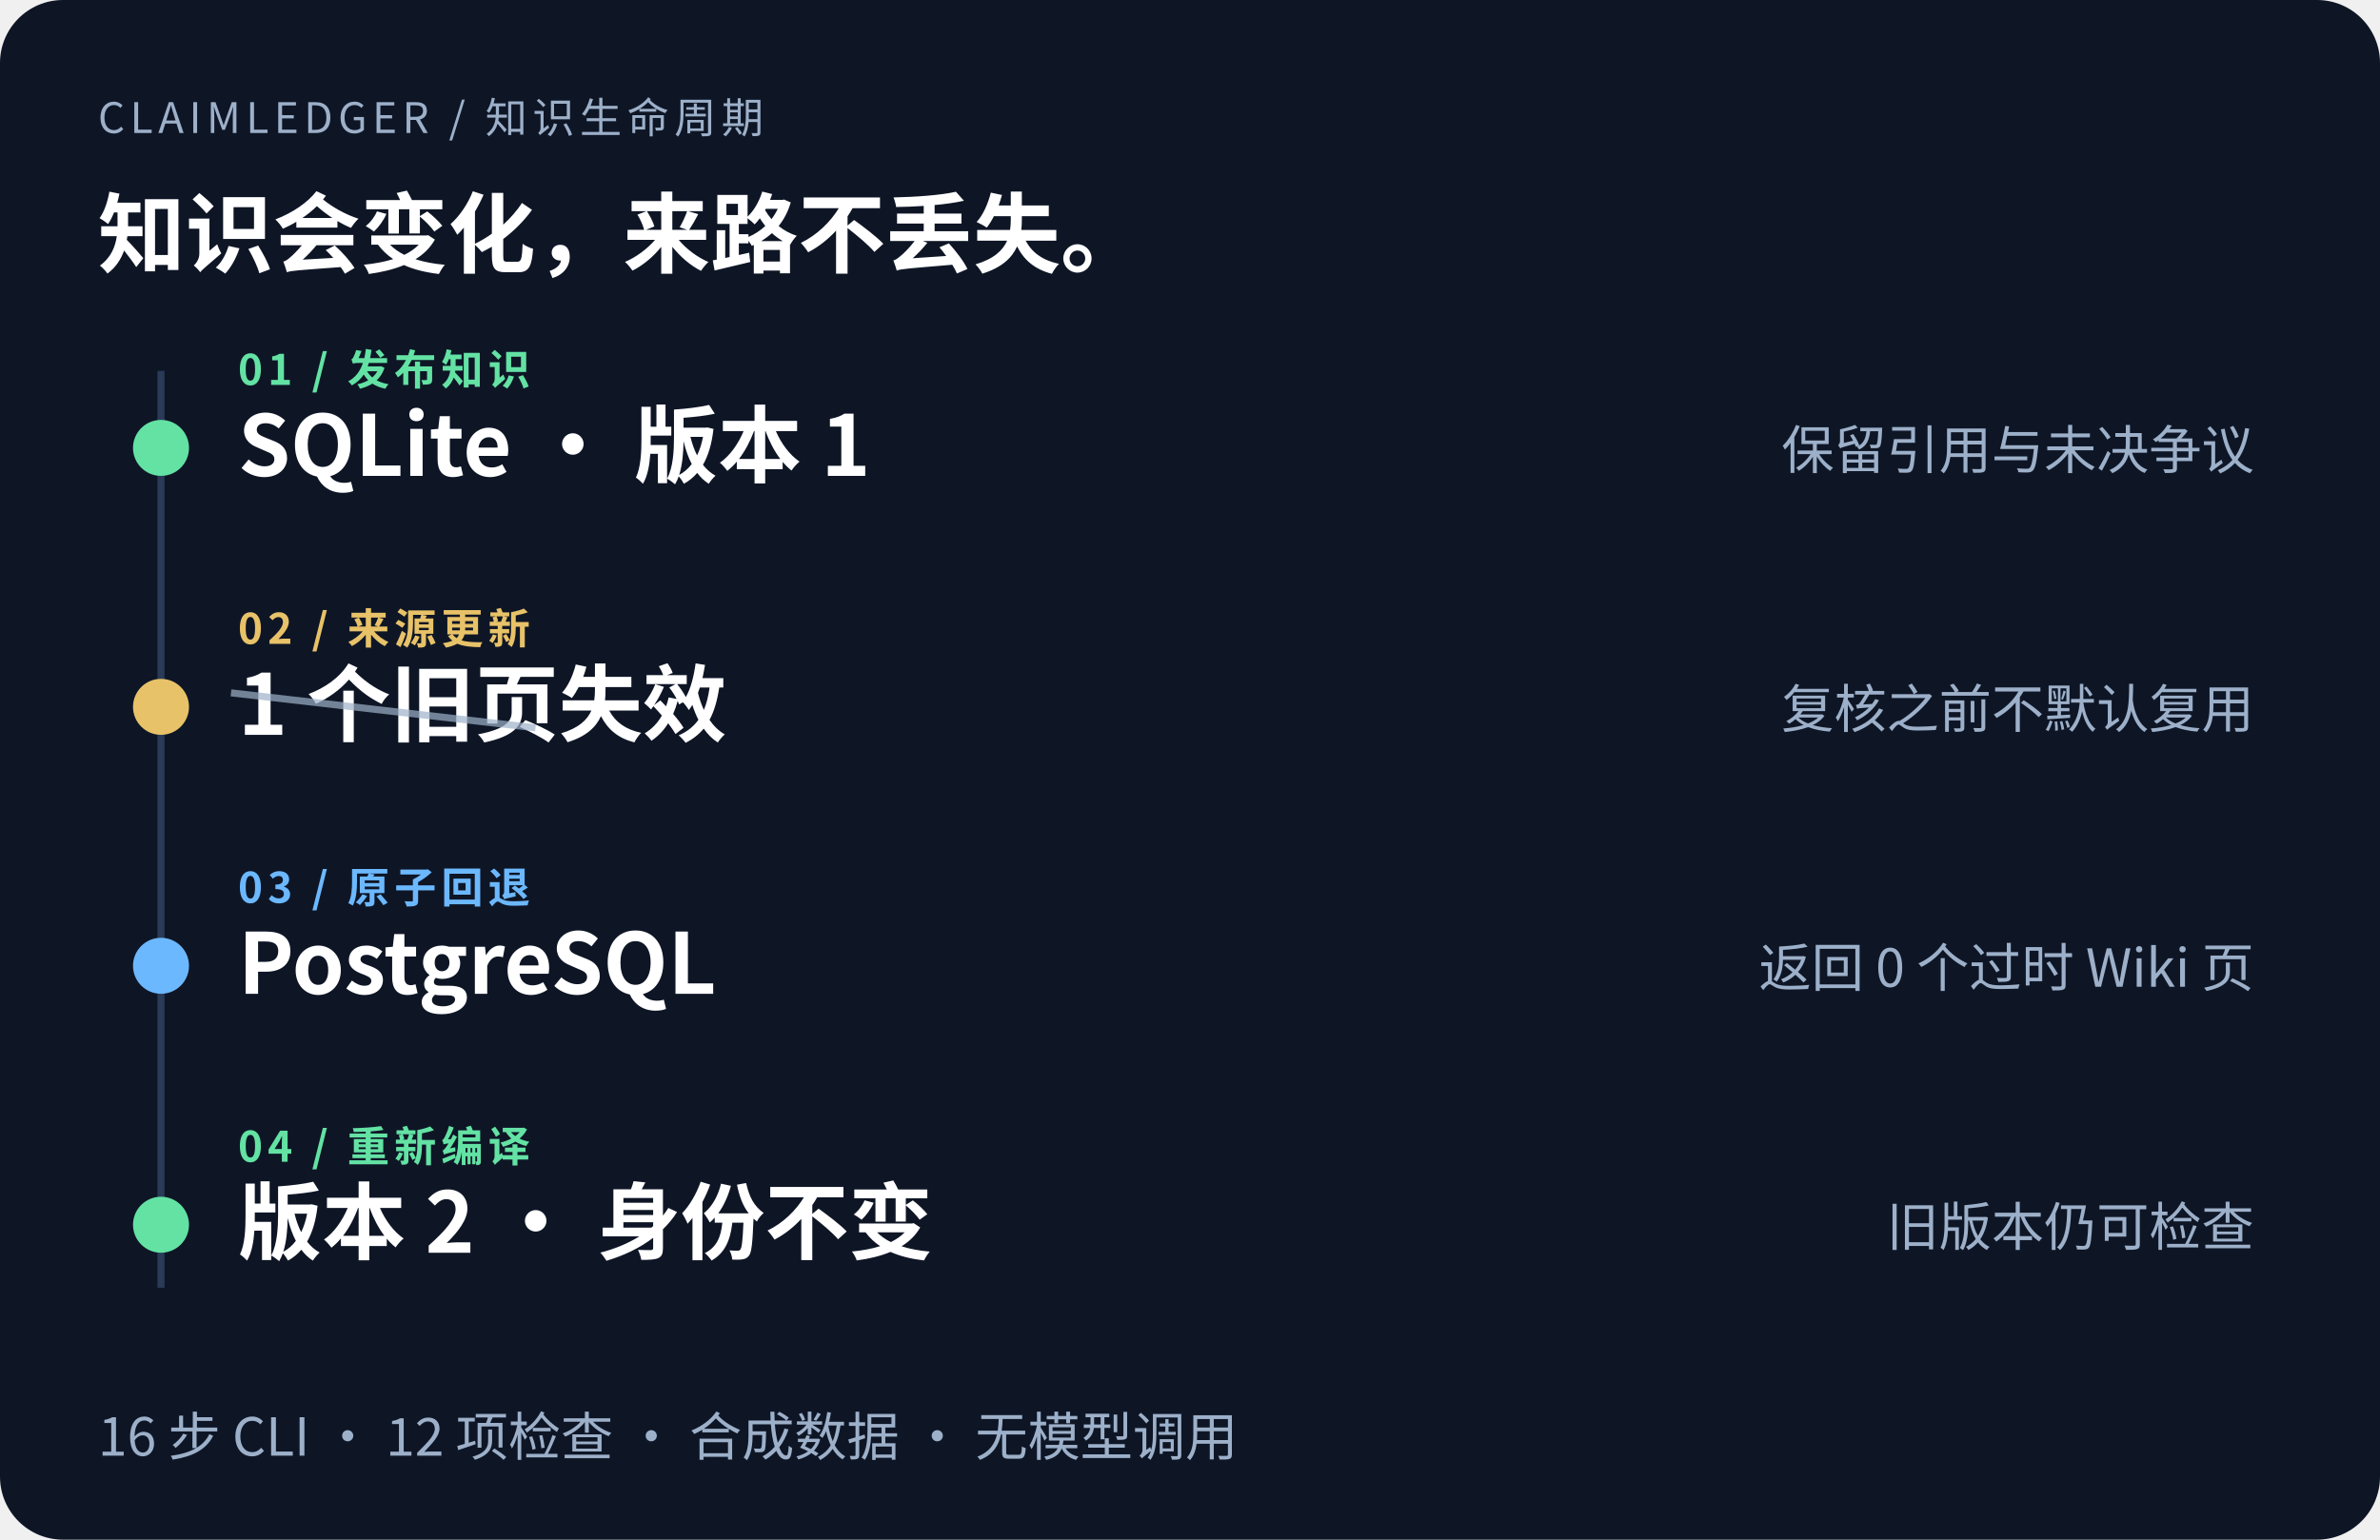
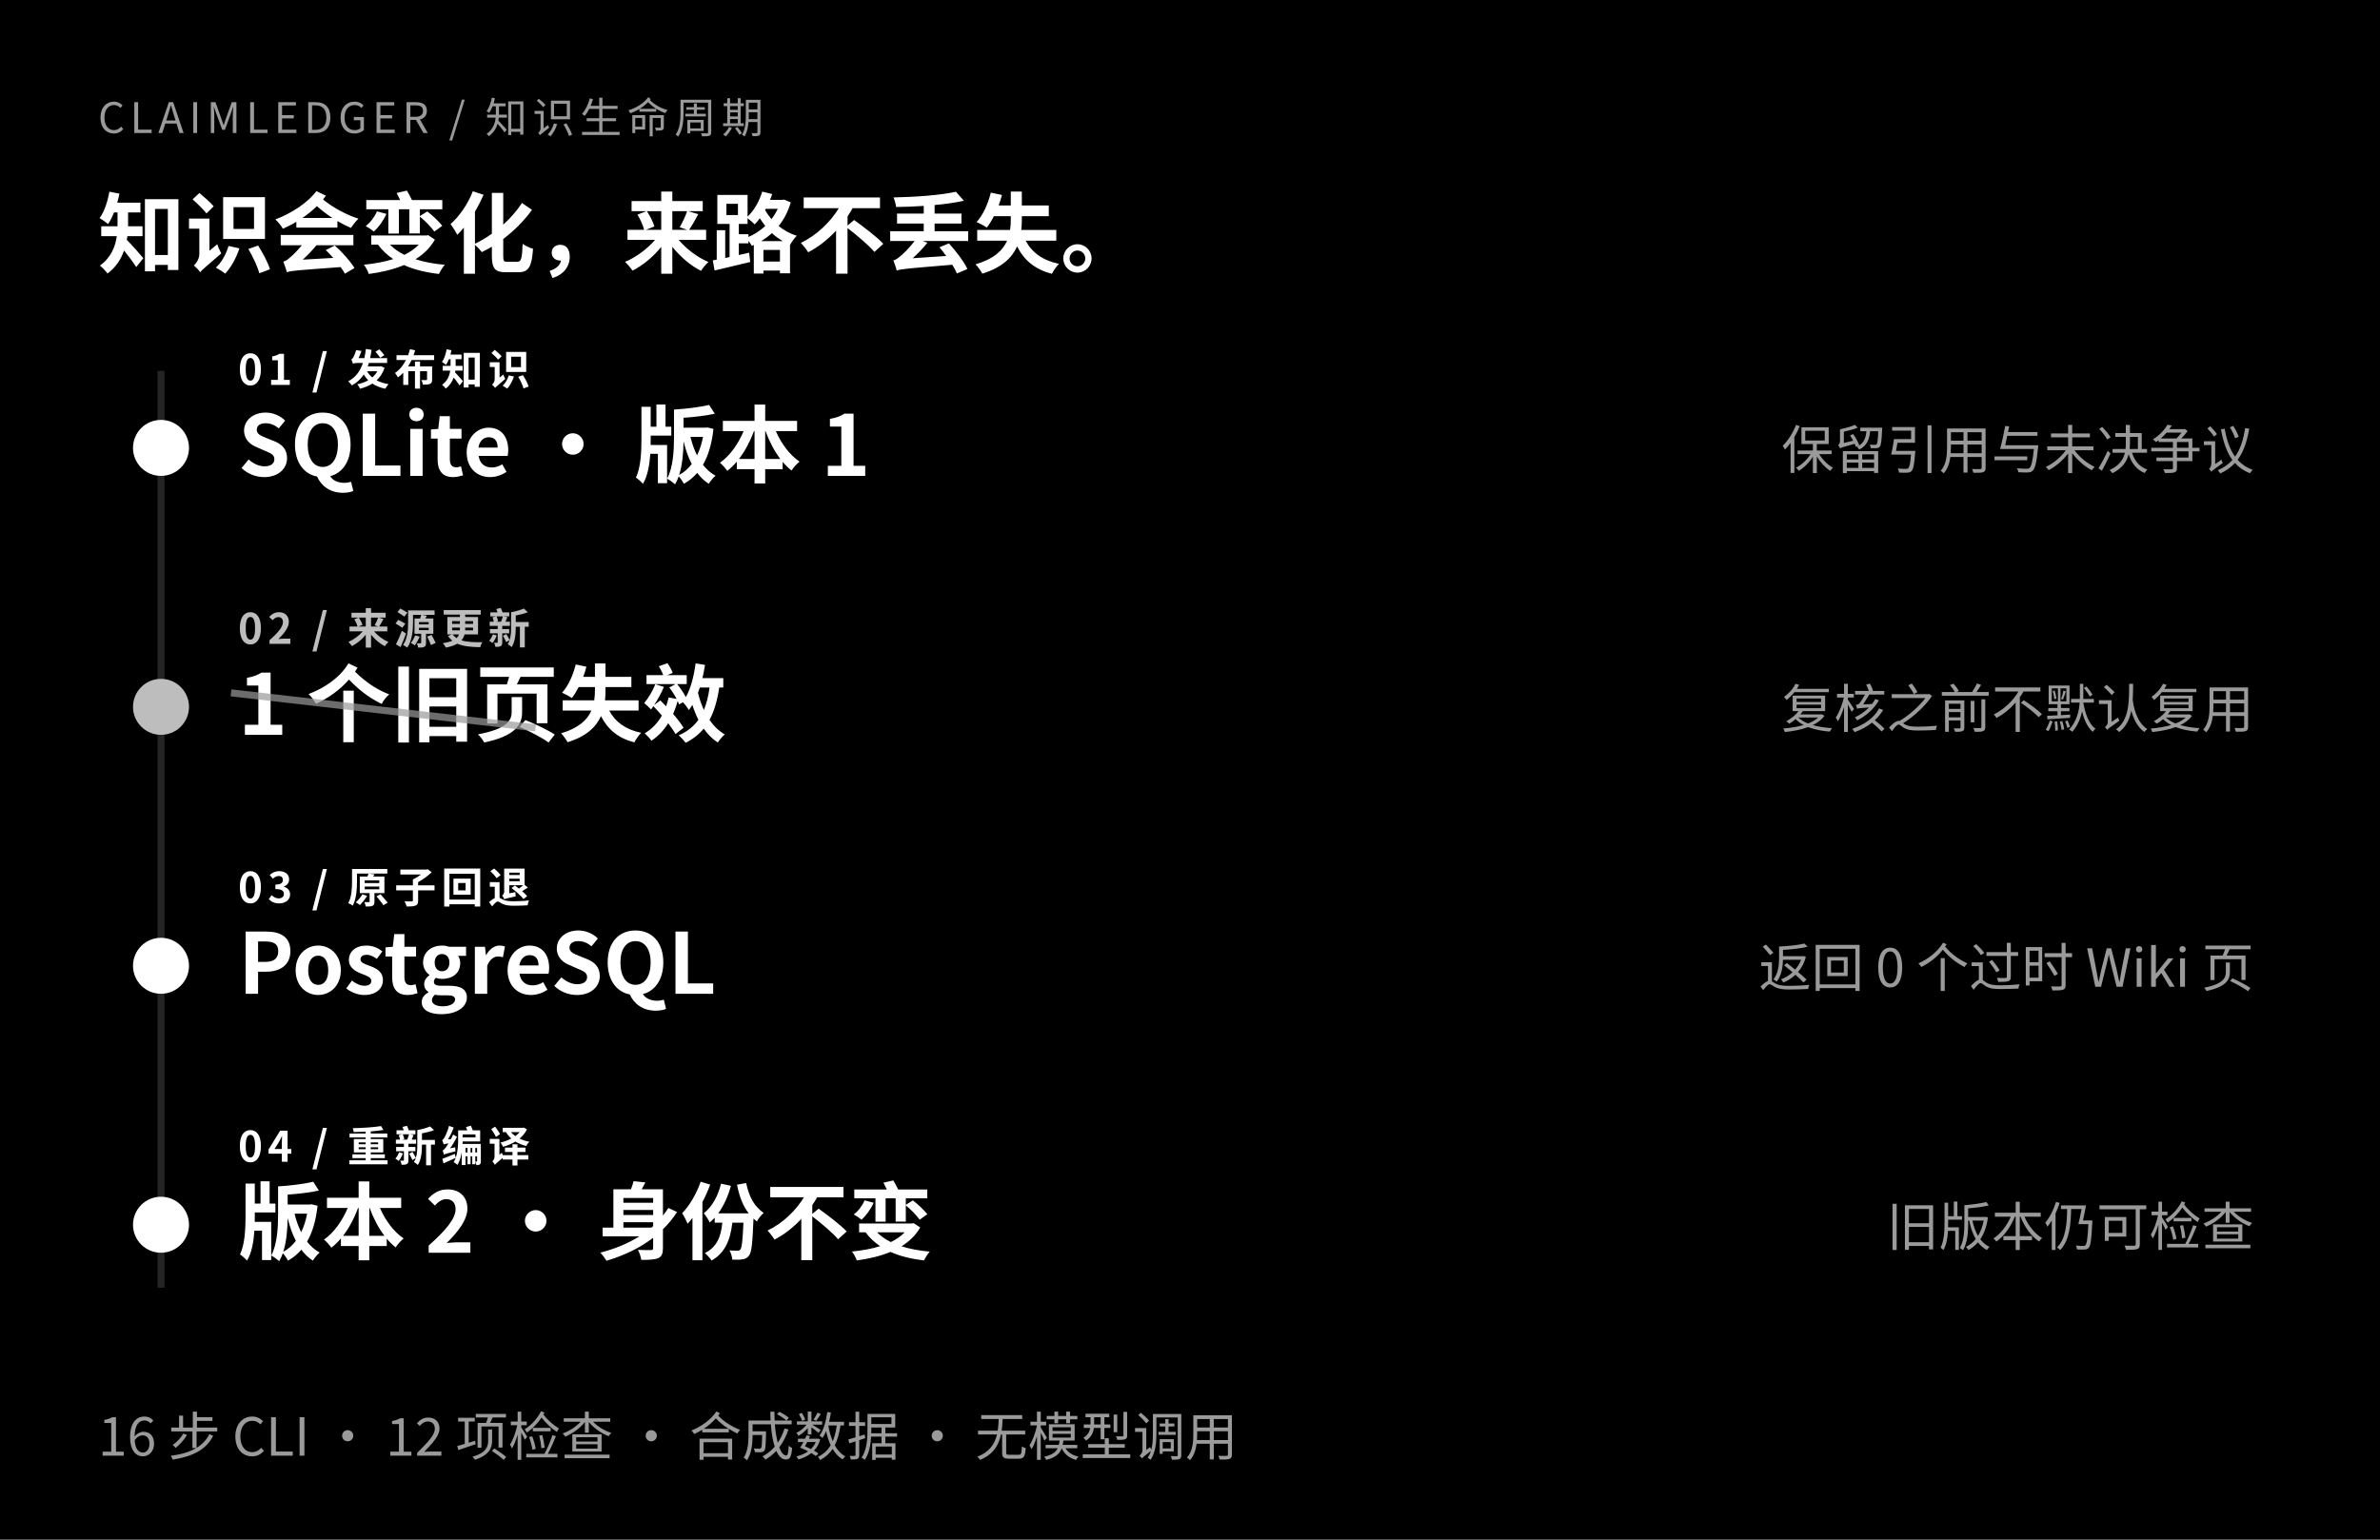
<svg xmlns="http://www.w3.org/2000/svg" viewBox="0 0 680 440" role="img" aria-labelledby="title desc" lang="zh-CN">
-   <rect width="680" height="440" rx="18" fill="#0e1626" />
+   <rect width="680" height="440" fill="#000000" />
  <g font-family="system-ui, -apple-system, 'Noto Sans CJK SC', sans-serif">
-     <text x="28" y="38" fill="#9db0c9" font-size="12" letter-spacing="1.5">CLAIMLEDGER / 知识生命周期</text>
+     <text x="28" y="38" fill="#9a9a9a" font-size="12" letter-spacing="1.5">CLAIMLEDGER / 知识生命周期</text>
    <text x="28" y="76" fill="#ffffff" font-size="25" font-weight="600">知识会变化，来路不丢失。</text>
-     <line x1="46" y1="106" x2="46" y2="368" stroke="#2a3b58" stroke-width="2" />
-     <circle cx="46" cy="128" r="8" fill="#63e2a4" />
-     <text x="68" y="110" fill="#63e2a4" font-size="12" font-weight="700" letter-spacing="1.4">01 / 发布知识</text>
+     <line x1="46" y1="106" x2="46" y2="368" stroke="#242424" stroke-width="2" />
+     <circle cx="46" cy="128" r="8" fill="#ffffff" />
+     <text x="68" y="110" fill="#ffffff" font-size="12" font-weight="700" letter-spacing="1.4">01 / 发布知识</text>
    <text x="68" y="136" fill="#ffffff" font-size="24" font-weight="600">SQLite · 版本 1</text>
-     <text x="644" y="134" fill="#9db0c9" font-size="15" text-anchor="end">保留引用与未决争议</text>
-     <circle cx="46" cy="202" r="8" fill="#e8c268" />
-     <text x="68" y="184" fill="#e8c268" font-size="12" font-weight="700" letter-spacing="1.4">02 / 来源更新</text>
+     <text x="644" y="134" fill="#9a9a9a" font-size="15" text-anchor="end">保留引用与未决争议</text>
+     <circle cx="46" cy="202" r="8" fill="#bdbdbd" />
+     <text x="68" y="184" fill="#bdbdbd" font-size="12" font-weight="700" letter-spacing="1.4">02 / 来源更新</text>
    <text x="68" y="210" fill="#ffffff" font-size="24" font-weight="600">1 个旧页失效</text>
-     <line x1="66" y1="198" x2="153" y2="208" stroke="#9db0c9" stroke-width="2" opacity=".7" />
-     <text x="644" y="208" fill="#9db0c9" font-size="15" text-anchor="end">复核之前不默认复用</text>
-     <circle cx="46" cy="276" r="8" fill="#6cb8ff" />
-     <text x="68" y="258" fill="#6cb8ff" font-size="12" font-weight="700" letter-spacing="1.4">03 / 原子回退</text>
+     <line x1="66" y1="198" x2="153" y2="208" stroke="#9a9a9a" stroke-width="2" opacity=".7" />
+     <text x="644" y="208" fill="#9a9a9a" font-size="15" text-anchor="end">复核之前不默认复用</text>
+     <circle cx="46" cy="276" r="8" fill="#ffffff" />
+     <text x="68" y="258" fill="#ffffff" font-size="12" font-weight="700" letter-spacing="1.4">03 / 原子回退</text>
    <text x="68" y="284" fill="#ffffff" font-size="24" font-weight="600">PostgreSQL</text>
-     <text x="644" y="282" fill="#9db0c9" font-size="15" text-anchor="end">返回 0 个过时 Wiki 页</text>
-     <circle cx="46" cy="350" r="8" fill="#63e2a4" />
-     <text x="68" y="332" fill="#63e2a4" font-size="12" font-weight="700" letter-spacing="1.4">04 / 重新编译</text>
+     <text x="644" y="282" fill="#9a9a9a" font-size="15" text-anchor="end">返回 0 个过时 Wiki 页</text>
+     <circle cx="46" cy="350" r="8" fill="#ffffff" />
+     <text x="68" y="332" fill="#ffffff" font-size="12" font-weight="700" letter-spacing="1.4">04 / 重新编译</text>
    <text x="68" y="358" fill="#ffffff" font-size="24" font-weight="600">版本 2 · 身份不变</text>
-     <text x="644" y="356" fill="#9db0c9" font-size="15" text-anchor="end">旧版本仍可检查</text>
-     <text x="28" y="416" fill="#9db0c9" font-size="15">16 步 CLI · 12 项检查 · 合成数据 · 无模型调用</text>
+     <text x="644" y="356" fill="#9a9a9a" font-size="15" text-anchor="end">旧版本仍可检查</text>
+     <text x="28" y="416" fill="#9a9a9a" font-size="15">16 步 CLI · 12 项检查 · 合成数据 · 无模型调用</text>
  </g>
</svg>
